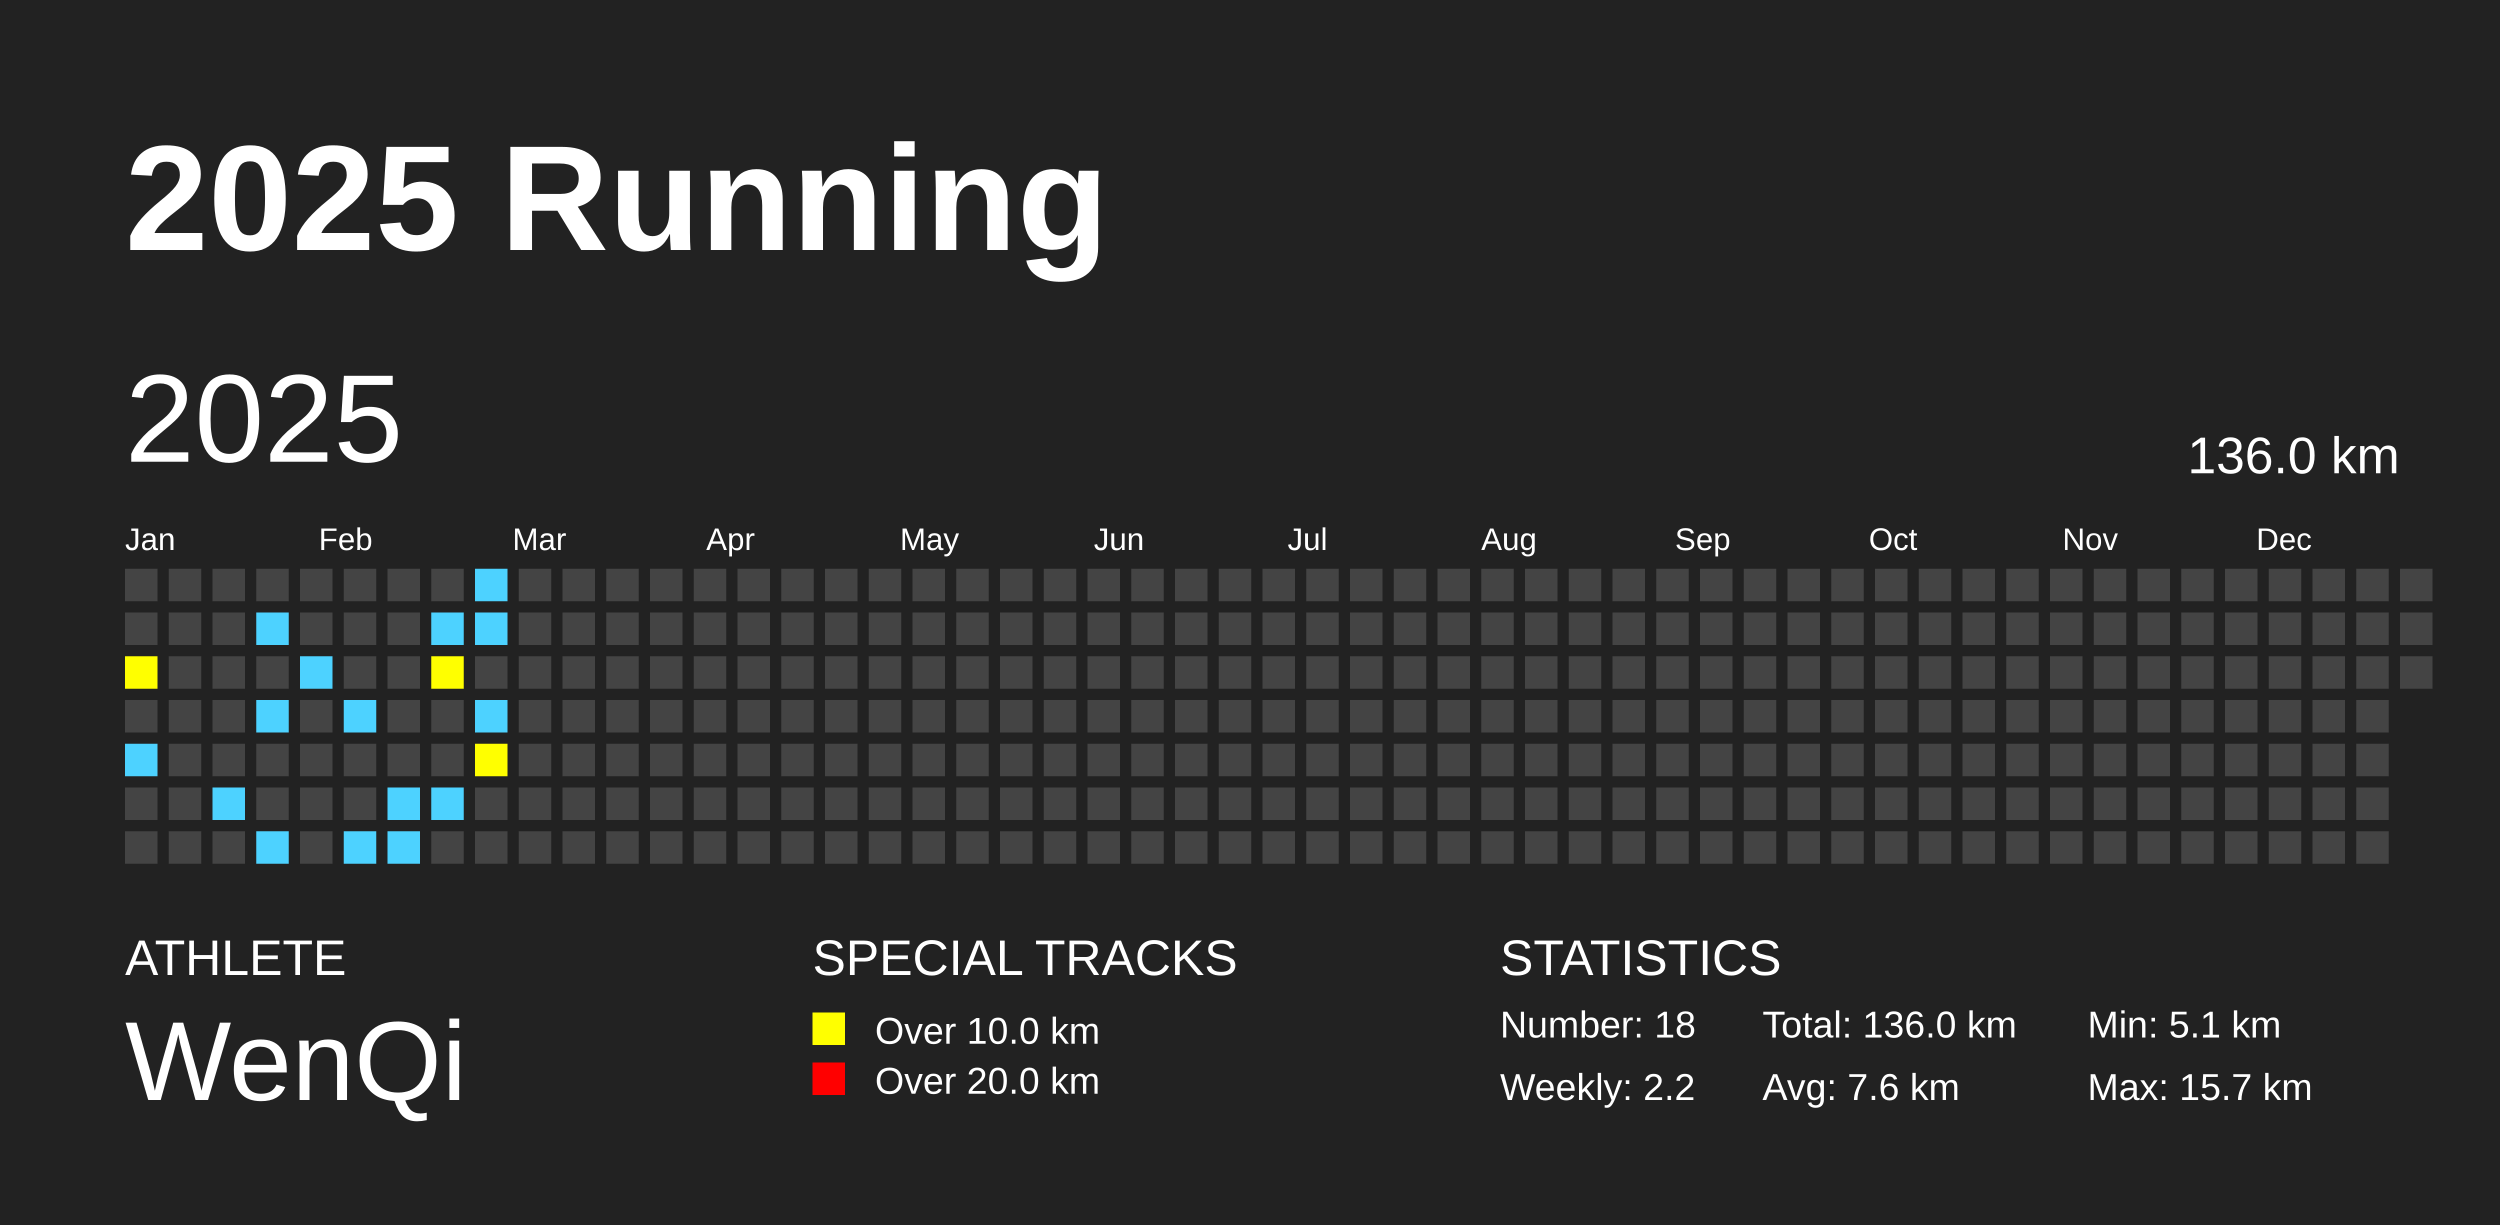
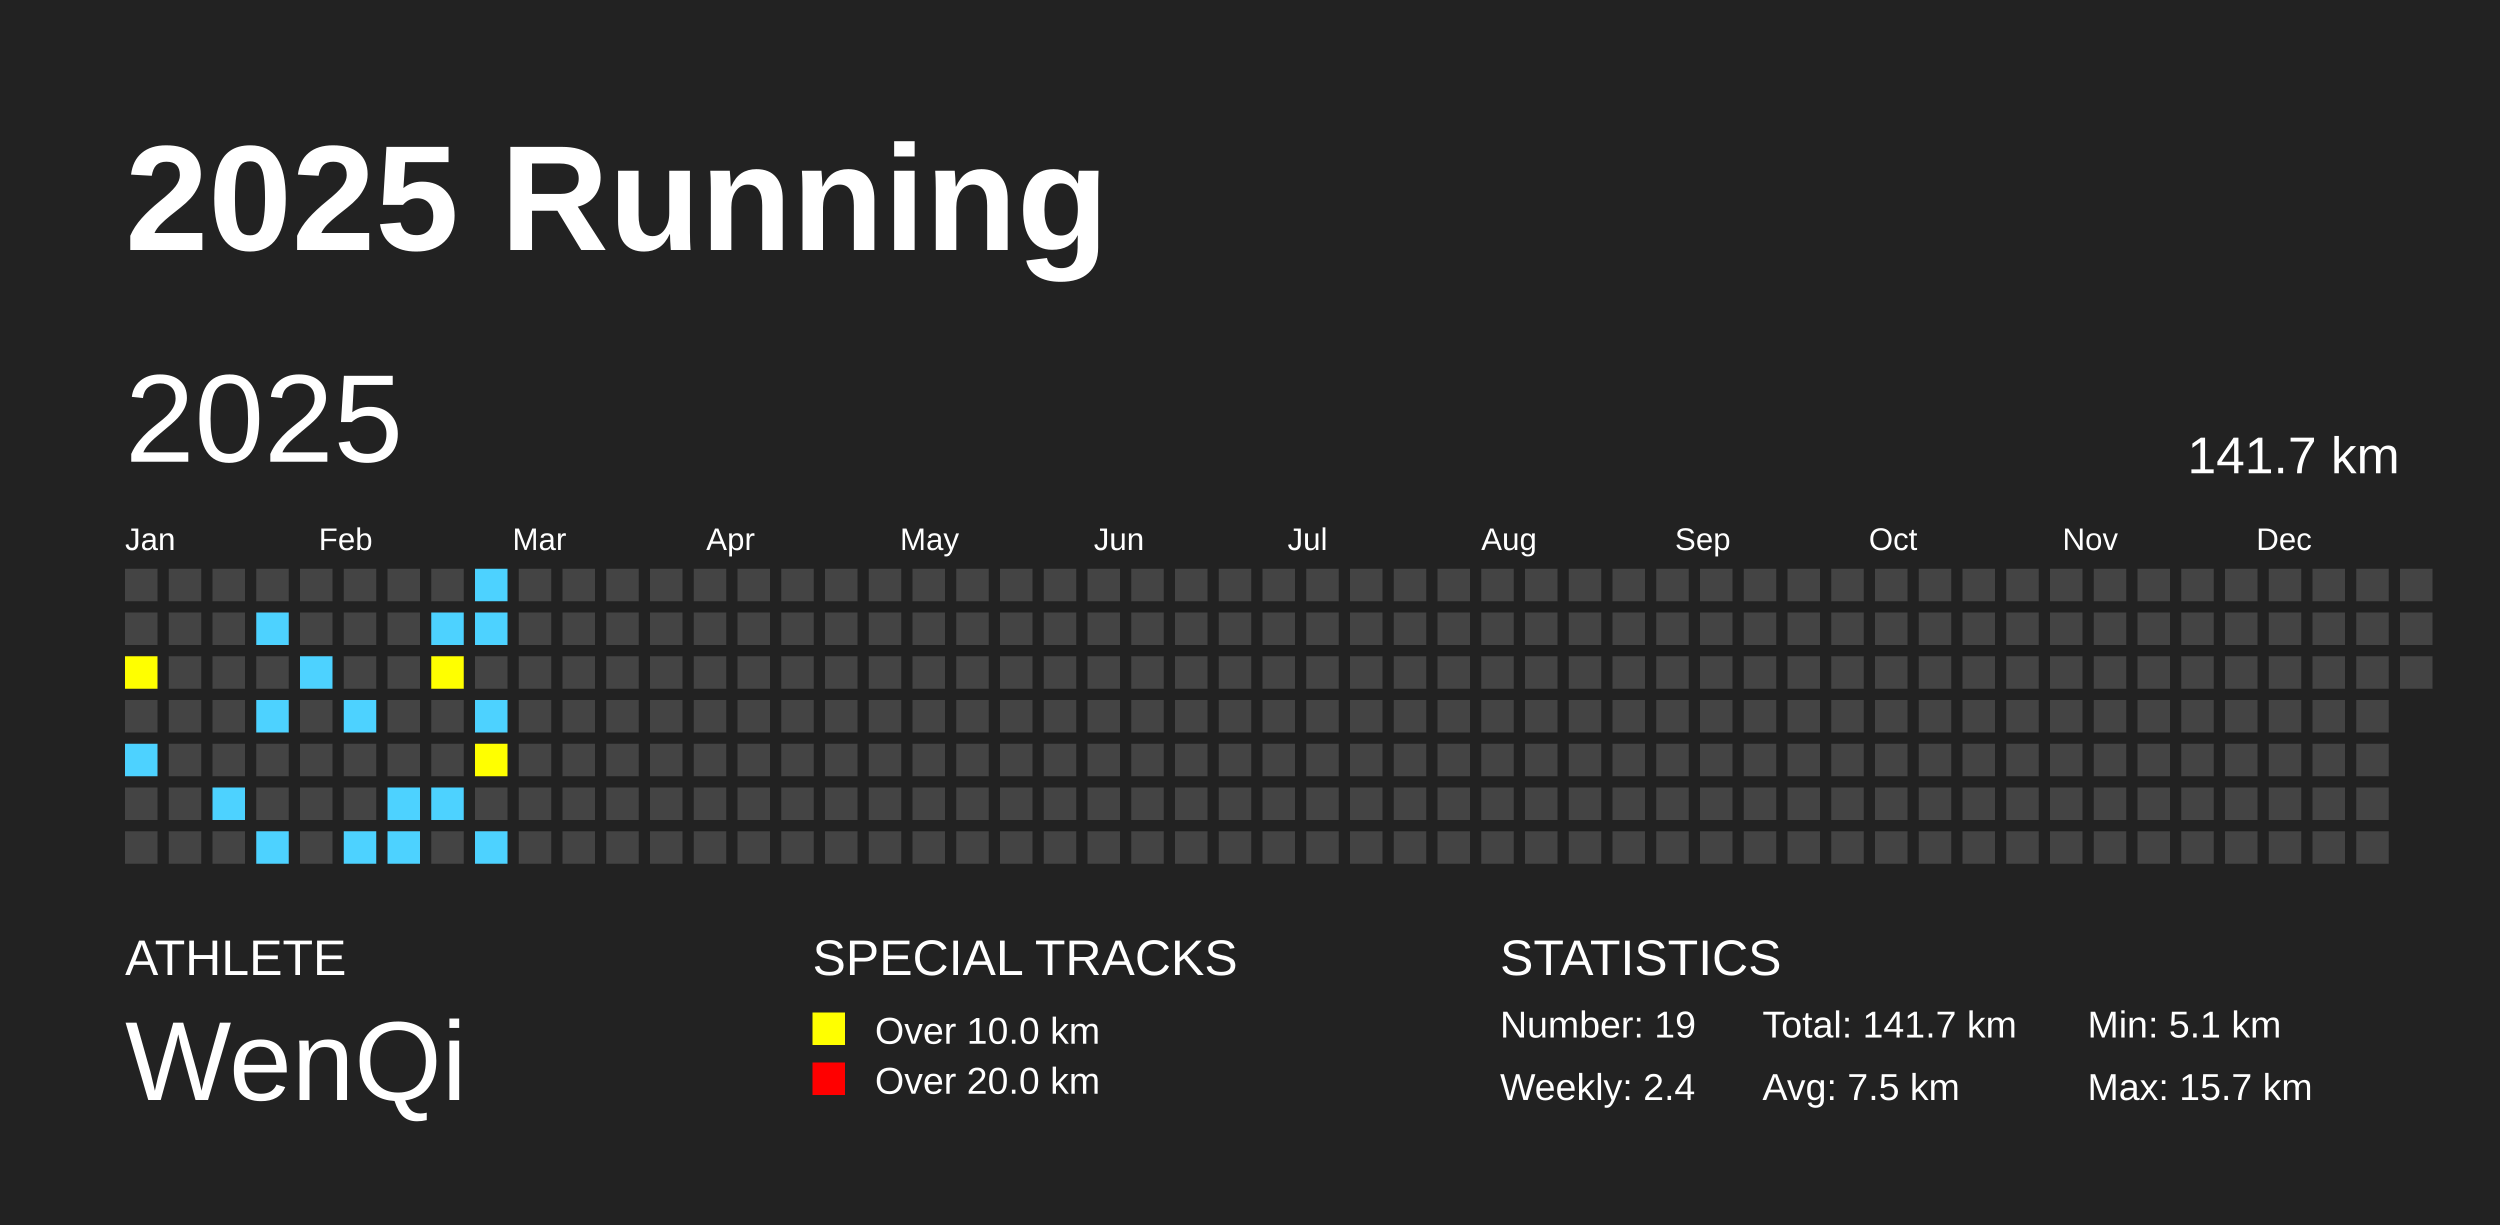
<svg xmlns="http://www.w3.org/2000/svg" baseProfile="full" height="98mm" version="1.1" viewBox="0,0,200,98" width="200mm">
  <defs />
  <rect fill="#222222" height="98" width="200" x="0" y="0" />
  <text fill="#FFFFFF" style="font-size:12px; font-family:Arial; font-weight:bold;" x="10" y="20">2025 Running</text>
  <text fill="#FFFFFF" style="font-size:4px; font-family:Arial" x="10" y="78">ATHLETE</text>
  <text fill="#FFFFFF" style="font-size:9px; font-family:Arial" x="10" y="88">WenQi</text>
  <text fill="#FFFFFF" style="font-size:4px; font-family:Arial" x="65" y="78">SPECIAL TRACKS</text>
  <rect fill="yellow" height="2.6" width="2.6" x="65" y="81" />
  <text fill="#FFFFFF" style="font-size:3px; font-family:Arial" x="70" y="83.5">Over 10.0 km</text>
  <rect fill="red" height="2.6" width="2.6" x="65" y="85" />
  <text fill="#FFFFFF" style="font-size:3px; font-family:Arial" x="70" y="87.5">Over 20.0 km</text>
  <text fill="#FFFFFF" style="font-size:4px; font-family:Arial" x="120" y="78">STATISTICS</text>
-   <text fill="#FFFFFF" style="font-size:3px; font-family:Arial" x="120" y="83">Number: 18</text>
-   <text fill="#FFFFFF" style="font-size:3px; font-family:Arial" x="120" y="88">Weekly: 2.2</text>
-   <text fill="#FFFFFF" style="font-size:3px; font-family:Arial" x="141" y="83">Total: 136.0 km</text>
-   <text fill="#FFFFFF" style="font-size:3px; font-family:Arial" x="141" y="88">Avg: 7.6 km</text>
+   <text fill="#FFFFFF" style="font-size:3px; font-family:Arial" x="120" y="83">Number: 19</text>
+   <text fill="#FFFFFF" style="font-size:3px; font-family:Arial" x="120" y="88">Weekly: 2.4</text>
+   <text fill="#FFFFFF" style="font-size:3px; font-family:Arial" x="141" y="83">Total: 141.7 km</text>
+   <text fill="#FFFFFF" style="font-size:3px; font-family:Arial" x="141" y="88">Avg: 7.5 km</text>
  <text fill="#FFFFFF" style="font-size:3px; font-family:Arial" x="167" y="83">Min: 5.1 km</text>
  <text fill="#FFFFFF" style="font-size:3px; font-family:Arial" x="167" y="88">Max: 15.7 km</text>
  <text dominant-baseline="hanging" fill="#FFFFFF" style="font-size:10.0px; font-family:Arial;" x="10" y="30">2025</text>
-   <text dominant-baseline="hanging" fill="#FFFFFF" style="font-size:4.125px; font-family:Arial;" x="175" y="35">136.0 km</text>
+   <text dominant-baseline="hanging" fill="#FFFFFF" style="font-size:4.125px; font-family:Arial;" x="175" y="35">141.7 km</text>
  <text fill="#FFFFFF" style="font-size:2.5px; font-family:Arial" x="10.0" y="44">Jan</text>
  <text fill="#FFFFFF" style="font-size:2.5px; font-family:Arial" x="25.5" y="44">Feb</text>
  <text fill="#FFFFFF" style="font-size:2.5px; font-family:Arial" x="41.0" y="44">Mar</text>
  <text fill="#FFFFFF" style="font-size:2.5px; font-family:Arial" x="56.5" y="44">Apr</text>
  <text fill="#FFFFFF" style="font-size:2.5px; font-family:Arial" x="72.0" y="44">May</text>
  <text fill="#FFFFFF" style="font-size:2.5px; font-family:Arial" x="87.5" y="44">Jun</text>
  <text fill="#FFFFFF" style="font-size:2.5px; font-family:Arial" x="103.0" y="44">Jul</text>
  <text fill="#FFFFFF" style="font-size:2.5px; font-family:Arial" x="118.5" y="44">Aug</text>
  <text fill="#FFFFFF" style="font-size:2.5px; font-family:Arial" x="134.0" y="44">Sep</text>
  <text fill="#FFFFFF" style="font-size:2.5px; font-family:Arial" x="149.5" y="44">Oct</text>
  <text fill="#FFFFFF" style="font-size:2.5px; font-family:Arial" x="165.0" y="44">Nov</text>
  <text fill="#FFFFFF" style="font-size:2.5px; font-family:Arial" x="180.5" y="44">Dec</text>
  <rect fill="#444444" height="2.6" width="2.6" x="10.0" y="45.5" />
  <rect fill="#444444" height="2.6" width="2.6" x="10.0" y="49.0" />
  <rect fill="yellow" height="2.6" width="2.6" x="10.0" y="52.5" />
  <rect fill="#444444" height="2.6" width="2.6" x="10.0" y="56.0" />
  <rect fill="#4DD2FF" height="2.6" width="2.6" x="10.0" y="59.5" />
  <rect fill="#444444" height="2.6" width="2.6" x="10.0" y="63.0" />
  <rect fill="#444444" height="2.6" width="2.6" x="10.0" y="66.5" />
  <rect fill="#444444" height="2.6" width="2.6" x="13.5" y="45.5" />
  <rect fill="#444444" height="2.6" width="2.6" x="13.5" y="49.0" />
  <rect fill="#444444" height="2.6" width="2.6" x="13.5" y="52.5" />
  <rect fill="#444444" height="2.6" width="2.6" x="13.5" y="56.0" />
  <rect fill="#444444" height="2.6" width="2.6" x="13.5" y="59.5" />
  <rect fill="#444444" height="2.6" width="2.6" x="13.5" y="63.0" />
  <rect fill="#444444" height="2.6" width="2.6" x="13.5" y="66.5" />
  <rect fill="#444444" height="2.6" width="2.6" x="17.0" y="45.5" />
  <rect fill="#444444" height="2.6" width="2.6" x="17.0" y="49.0" />
  <rect fill="#444444" height="2.6" width="2.6" x="17.0" y="52.5" />
  <rect fill="#444444" height="2.6" width="2.6" x="17.0" y="56.0" />
  <rect fill="#444444" height="2.6" width="2.6" x="17.0" y="59.5" />
  <rect fill="#4DD2FF" height="2.6" width="2.6" x="17.0" y="63.0" />
  <rect fill="#444444" height="2.6" width="2.6" x="17.0" y="66.5" />
  <rect fill="#444444" height="2.6" width="2.6" x="20.5" y="45.5" />
  <rect fill="#4DD2FF" height="2.6" width="2.6" x="20.5" y="49.0" />
  <rect fill="#444444" height="2.6" width="2.6" x="20.5" y="52.5" />
  <rect fill="#4DD2FF" height="2.6" width="2.6" x="20.5" y="56.0" />
  <rect fill="#444444" height="2.6" width="2.6" x="20.5" y="59.5" />
  <rect fill="#444444" height="2.6" width="2.6" x="20.5" y="63.0" />
  <rect fill="#4DD2FF" height="2.6" width="2.6" x="20.5" y="66.5" />
  <rect fill="#444444" height="2.6" width="2.6" x="24.0" y="45.5" />
  <rect fill="#444444" height="2.6" width="2.6" x="24.0" y="49.0" />
  <rect fill="#4DD2FF" height="2.6" width="2.6" x="24.0" y="52.5" />
  <rect fill="#444444" height="2.6" width="2.6" x="24.0" y="56.0" />
  <rect fill="#444444" height="2.6" width="2.6" x="24.0" y="59.5" />
  <rect fill="#444444" height="2.6" width="2.6" x="24.0" y="63.0" />
  <rect fill="#444444" height="2.6" width="2.6" x="24.0" y="66.5" />
  <rect fill="#444444" height="2.6" width="2.6" x="27.5" y="45.5" />
  <rect fill="#444444" height="2.6" width="2.6" x="27.5" y="49.0" />
  <rect fill="#444444" height="2.6" width="2.6" x="27.5" y="52.5" />
  <rect fill="#4DD2FF" height="2.6" width="2.6" x="27.5" y="56.0" />
  <rect fill="#444444" height="2.6" width="2.6" x="27.5" y="59.5" />
  <rect fill="#444444" height="2.6" width="2.6" x="27.5" y="63.0" />
  <rect fill="#4DD2FF" height="2.6" width="2.6" x="27.5" y="66.5" />
  <rect fill="#444444" height="2.6" width="2.6" x="31.0" y="45.5" />
  <rect fill="#444444" height="2.6" width="2.6" x="31.0" y="49.0" />
  <rect fill="#444444" height="2.6" width="2.6" x="31.0" y="52.5" />
  <rect fill="#444444" height="2.6" width="2.6" x="31.0" y="56.0" />
  <rect fill="#444444" height="2.6" width="2.6" x="31.0" y="59.5" />
  <rect fill="#4DD2FF" height="2.6" width="2.6" x="31.0" y="63.0" />
  <rect fill="#4DD2FF" height="2.6" width="2.6" x="31.0" y="66.5" />
  <rect fill="#444444" height="2.6" width="2.6" x="34.5" y="45.5" />
  <rect fill="#4DD2FF" height="2.6" width="2.6" x="34.5" y="49.0" />
  <rect fill="yellow" height="2.6" width="2.6" x="34.5" y="52.5" />
  <rect fill="#444444" height="2.6" width="2.6" x="34.5" y="56.0" />
  <rect fill="#444444" height="2.6" width="2.6" x="34.5" y="59.5" />
  <rect fill="#4DD2FF" height="2.6" width="2.6" x="34.5" y="63.0" />
  <rect fill="#444444" height="2.6" width="2.6" x="34.5" y="66.5" />
  <rect fill="#4DD2FF" height="2.6" width="2.6" x="38.0" y="45.5" />
  <rect fill="#4DD2FF" height="2.6" width="2.6" x="38.0" y="49.0" />
  <rect fill="#444444" height="2.6" width="2.6" x="38.0" y="52.5" />
  <rect fill="#4DD2FF" height="2.6" width="2.6" x="38.0" y="56.0" />
  <rect fill="yellow" height="2.6" width="2.6" x="38.0" y="59.5" />
  <rect fill="#444444" height="2.6" width="2.6" x="38.0" y="63.0" />
-   <rect fill="#444444" height="2.6" width="2.6" x="38.0" y="66.5" />
+   <rect fill="#4DD2FF" height="2.6" width="2.6" x="38.0" y="66.5" />
  <rect fill="#444444" height="2.6" width="2.6" x="41.5" y="45.5" />
  <rect fill="#444444" height="2.6" width="2.6" x="41.5" y="49.0" />
  <rect fill="#444444" height="2.6" width="2.6" x="41.5" y="52.5" />
  <rect fill="#444444" height="2.6" width="2.6" x="41.5" y="56.0" />
  <rect fill="#444444" height="2.6" width="2.6" x="41.5" y="59.5" />
  <rect fill="#444444" height="2.6" width="2.6" x="41.5" y="63.0" />
  <rect fill="#444444" height="2.6" width="2.6" x="41.5" y="66.5" />
  <rect fill="#444444" height="2.6" width="2.6" x="45.0" y="45.5" />
  <rect fill="#444444" height="2.6" width="2.6" x="45.0" y="49.0" />
  <rect fill="#444444" height="2.6" width="2.6" x="45.0" y="52.5" />
  <rect fill="#444444" height="2.6" width="2.6" x="45.0" y="56.0" />
  <rect fill="#444444" height="2.6" width="2.6" x="45.0" y="59.5" />
  <rect fill="#444444" height="2.6" width="2.6" x="45.0" y="63.0" />
  <rect fill="#444444" height="2.6" width="2.6" x="45.0" y="66.5" />
  <rect fill="#444444" height="2.6" width="2.6" x="48.5" y="45.5" />
  <rect fill="#444444" height="2.6" width="2.6" x="48.5" y="49.0" />
  <rect fill="#444444" height="2.6" width="2.6" x="48.5" y="52.5" />
  <rect fill="#444444" height="2.6" width="2.6" x="48.5" y="56.0" />
  <rect fill="#444444" height="2.6" width="2.6" x="48.5" y="59.5" />
  <rect fill="#444444" height="2.6" width="2.6" x="48.5" y="63.0" />
  <rect fill="#444444" height="2.6" width="2.6" x="48.5" y="66.5" />
  <rect fill="#444444" height="2.6" width="2.6" x="52.0" y="45.5" />
  <rect fill="#444444" height="2.6" width="2.6" x="52.0" y="49.0" />
  <rect fill="#444444" height="2.6" width="2.6" x="52.0" y="52.5" />
  <rect fill="#444444" height="2.6" width="2.6" x="52.0" y="56.0" />
  <rect fill="#444444" height="2.6" width="2.6" x="52.0" y="59.5" />
  <rect fill="#444444" height="2.6" width="2.6" x="52.0" y="63.0" />
  <rect fill="#444444" height="2.6" width="2.6" x="52.0" y="66.5" />
  <rect fill="#444444" height="2.6" width="2.6" x="55.5" y="45.5" />
  <rect fill="#444444" height="2.6" width="2.6" x="55.5" y="49.0" />
  <rect fill="#444444" height="2.6" width="2.6" x="55.5" y="52.5" />
  <rect fill="#444444" height="2.6" width="2.6" x="55.5" y="56.0" />
  <rect fill="#444444" height="2.6" width="2.6" x="55.5" y="59.5" />
  <rect fill="#444444" height="2.6" width="2.6" x="55.5" y="63.0" />
  <rect fill="#444444" height="2.6" width="2.6" x="55.5" y="66.5" />
  <rect fill="#444444" height="2.6" width="2.6" x="59.0" y="45.5" />
  <rect fill="#444444" height="2.6" width="2.6" x="59.0" y="49.0" />
  <rect fill="#444444" height="2.6" width="2.6" x="59.0" y="52.5" />
  <rect fill="#444444" height="2.6" width="2.6" x="59.0" y="56.0" />
  <rect fill="#444444" height="2.6" width="2.6" x="59.0" y="59.5" />
  <rect fill="#444444" height="2.6" width="2.6" x="59.0" y="63.0" />
  <rect fill="#444444" height="2.6" width="2.6" x="59.0" y="66.5" />
  <rect fill="#444444" height="2.6" width="2.6" x="62.5" y="45.5" />
  <rect fill="#444444" height="2.6" width="2.6" x="62.5" y="49.0" />
  <rect fill="#444444" height="2.6" width="2.6" x="62.5" y="52.5" />
  <rect fill="#444444" height="2.6" width="2.6" x="62.5" y="56.0" />
  <rect fill="#444444" height="2.6" width="2.6" x="62.5" y="59.5" />
  <rect fill="#444444" height="2.6" width="2.6" x="62.5" y="63.0" />
  <rect fill="#444444" height="2.6" width="2.6" x="62.5" y="66.5" />
  <rect fill="#444444" height="2.6" width="2.6" x="66.0" y="45.5" />
  <rect fill="#444444" height="2.6" width="2.6" x="66.0" y="49.0" />
  <rect fill="#444444" height="2.6" width="2.6" x="66.0" y="52.5" />
  <rect fill="#444444" height="2.6" width="2.6" x="66.0" y="56.0" />
  <rect fill="#444444" height="2.6" width="2.6" x="66.0" y="59.5" />
  <rect fill="#444444" height="2.6" width="2.6" x="66.0" y="63.0" />
  <rect fill="#444444" height="2.6" width="2.6" x="66.0" y="66.5" />
  <rect fill="#444444" height="2.6" width="2.6" x="69.5" y="45.5" />
  <rect fill="#444444" height="2.6" width="2.6" x="69.5" y="49.0" />
  <rect fill="#444444" height="2.6" width="2.6" x="69.5" y="52.5" />
  <rect fill="#444444" height="2.6" width="2.6" x="69.5" y="56.0" />
  <rect fill="#444444" height="2.6" width="2.6" x="69.5" y="59.5" />
  <rect fill="#444444" height="2.6" width="2.6" x="69.5" y="63.0" />
  <rect fill="#444444" height="2.6" width="2.6" x="69.5" y="66.5" />
  <rect fill="#444444" height="2.6" width="2.6" x="73.0" y="45.5" />
  <rect fill="#444444" height="2.6" width="2.6" x="73.0" y="49.0" />
  <rect fill="#444444" height="2.6" width="2.6" x="73.0" y="52.5" />
  <rect fill="#444444" height="2.6" width="2.6" x="73.0" y="56.0" />
  <rect fill="#444444" height="2.6" width="2.6" x="73.0" y="59.5" />
  <rect fill="#444444" height="2.6" width="2.6" x="73.0" y="63.0" />
  <rect fill="#444444" height="2.6" width="2.6" x="73.0" y="66.5" />
  <rect fill="#444444" height="2.6" width="2.6" x="76.5" y="45.5" />
  <rect fill="#444444" height="2.6" width="2.6" x="76.5" y="49.0" />
  <rect fill="#444444" height="2.6" width="2.6" x="76.5" y="52.5" />
  <rect fill="#444444" height="2.6" width="2.6" x="76.5" y="56.0" />
  <rect fill="#444444" height="2.6" width="2.6" x="76.5" y="59.5" />
  <rect fill="#444444" height="2.6" width="2.6" x="76.5" y="63.0" />
  <rect fill="#444444" height="2.6" width="2.6" x="76.5" y="66.5" />
  <rect fill="#444444" height="2.6" width="2.6" x="80.0" y="45.5" />
  <rect fill="#444444" height="2.6" width="2.6" x="80.0" y="49.0" />
  <rect fill="#444444" height="2.6" width="2.6" x="80.0" y="52.5" />
  <rect fill="#444444" height="2.6" width="2.6" x="80.0" y="56.0" />
  <rect fill="#444444" height="2.6" width="2.6" x="80.0" y="59.5" />
  <rect fill="#444444" height="2.6" width="2.6" x="80.0" y="63.0" />
  <rect fill="#444444" height="2.6" width="2.6" x="80.0" y="66.5" />
  <rect fill="#444444" height="2.6" width="2.6" x="83.5" y="45.5" />
  <rect fill="#444444" height="2.6" width="2.6" x="83.5" y="49.0" />
  <rect fill="#444444" height="2.6" width="2.6" x="83.5" y="52.5" />
  <rect fill="#444444" height="2.6" width="2.6" x="83.5" y="56.0" />
  <rect fill="#444444" height="2.6" width="2.6" x="83.5" y="59.5" />
  <rect fill="#444444" height="2.6" width="2.6" x="83.5" y="63.0" />
  <rect fill="#444444" height="2.6" width="2.6" x="83.5" y="66.5" />
  <rect fill="#444444" height="2.6" width="2.6" x="87.0" y="45.5" />
  <rect fill="#444444" height="2.6" width="2.6" x="87.0" y="49.0" />
  <rect fill="#444444" height="2.6" width="2.6" x="87.0" y="52.5" />
  <rect fill="#444444" height="2.6" width="2.6" x="87.0" y="56.0" />
  <rect fill="#444444" height="2.6" width="2.6" x="87.0" y="59.5" />
  <rect fill="#444444" height="2.6" width="2.6" x="87.0" y="63.0" />
  <rect fill="#444444" height="2.6" width="2.6" x="87.0" y="66.5" />
  <rect fill="#444444" height="2.6" width="2.6" x="90.5" y="45.5" />
  <rect fill="#444444" height="2.6" width="2.6" x="90.5" y="49.0" />
  <rect fill="#444444" height="2.6" width="2.6" x="90.5" y="52.5" />
  <rect fill="#444444" height="2.6" width="2.6" x="90.5" y="56.0" />
  <rect fill="#444444" height="2.6" width="2.6" x="90.5" y="59.5" />
  <rect fill="#444444" height="2.6" width="2.6" x="90.5" y="63.0" />
  <rect fill="#444444" height="2.6" width="2.6" x="90.5" y="66.5" />
  <rect fill="#444444" height="2.6" width="2.6" x="94.0" y="45.5" />
  <rect fill="#444444" height="2.6" width="2.6" x="94.0" y="49.0" />
  <rect fill="#444444" height="2.6" width="2.6" x="94.0" y="52.5" />
  <rect fill="#444444" height="2.6" width="2.6" x="94.0" y="56.0" />
  <rect fill="#444444" height="2.6" width="2.6" x="94.0" y="59.5" />
  <rect fill="#444444" height="2.6" width="2.6" x="94.0" y="63.0" />
  <rect fill="#444444" height="2.6" width="2.6" x="94.0" y="66.5" />
  <rect fill="#444444" height="2.6" width="2.6" x="97.5" y="45.5" />
  <rect fill="#444444" height="2.6" width="2.6" x="97.5" y="49.0" />
  <rect fill="#444444" height="2.6" width="2.6" x="97.5" y="52.5" />
  <rect fill="#444444" height="2.6" width="2.6" x="97.5" y="56.0" />
  <rect fill="#444444" height="2.6" width="2.6" x="97.5" y="59.5" />
  <rect fill="#444444" height="2.6" width="2.6" x="97.5" y="63.0" />
  <rect fill="#444444" height="2.6" width="2.6" x="97.5" y="66.5" />
  <rect fill="#444444" height="2.6" width="2.6" x="101.0" y="45.5" />
  <rect fill="#444444" height="2.6" width="2.6" x="101.0" y="49.0" />
  <rect fill="#444444" height="2.6" width="2.6" x="101.0" y="52.5" />
  <rect fill="#444444" height="2.6" width="2.6" x="101.0" y="56.0" />
  <rect fill="#444444" height="2.6" width="2.6" x="101.0" y="59.5" />
  <rect fill="#444444" height="2.6" width="2.6" x="101.0" y="63.0" />
  <rect fill="#444444" height="2.6" width="2.6" x="101.0" y="66.5" />
  <rect fill="#444444" height="2.6" width="2.6" x="104.5" y="45.5" />
  <rect fill="#444444" height="2.6" width="2.6" x="104.5" y="49.0" />
  <rect fill="#444444" height="2.6" width="2.6" x="104.5" y="52.5" />
  <rect fill="#444444" height="2.6" width="2.6" x="104.5" y="56.0" />
  <rect fill="#444444" height="2.6" width="2.6" x="104.5" y="59.5" />
  <rect fill="#444444" height="2.6" width="2.6" x="104.5" y="63.0" />
  <rect fill="#444444" height="2.6" width="2.6" x="104.5" y="66.5" />
  <rect fill="#444444" height="2.6" width="2.6" x="108.0" y="45.5" />
  <rect fill="#444444" height="2.6" width="2.6" x="108.0" y="49.0" />
  <rect fill="#444444" height="2.6" width="2.6" x="108.0" y="52.5" />
  <rect fill="#444444" height="2.6" width="2.6" x="108.0" y="56.0" />
  <rect fill="#444444" height="2.6" width="2.6" x="108.0" y="59.5" />
  <rect fill="#444444" height="2.6" width="2.6" x="108.0" y="63.0" />
  <rect fill="#444444" height="2.6" width="2.6" x="108.0" y="66.5" />
  <rect fill="#444444" height="2.6" width="2.6" x="111.5" y="45.5" />
  <rect fill="#444444" height="2.6" width="2.6" x="111.5" y="49.0" />
  <rect fill="#444444" height="2.6" width="2.6" x="111.5" y="52.5" />
  <rect fill="#444444" height="2.6" width="2.6" x="111.5" y="56.0" />
  <rect fill="#444444" height="2.6" width="2.6" x="111.5" y="59.5" />
  <rect fill="#444444" height="2.6" width="2.6" x="111.5" y="63.0" />
  <rect fill="#444444" height="2.6" width="2.6" x="111.5" y="66.5" />
  <rect fill="#444444" height="2.6" width="2.6" x="115.0" y="45.5" />
  <rect fill="#444444" height="2.6" width="2.6" x="115.0" y="49.0" />
  <rect fill="#444444" height="2.6" width="2.6" x="115.0" y="52.5" />
  <rect fill="#444444" height="2.6" width="2.6" x="115.0" y="56.0" />
  <rect fill="#444444" height="2.6" width="2.6" x="115.0" y="59.5" />
  <rect fill="#444444" height="2.6" width="2.6" x="115.0" y="63.0" />
  <rect fill="#444444" height="2.6" width="2.6" x="115.0" y="66.5" />
  <rect fill="#444444" height="2.6" width="2.6" x="118.5" y="45.5" />
  <rect fill="#444444" height="2.6" width="2.6" x="118.5" y="49.0" />
  <rect fill="#444444" height="2.6" width="2.6" x="118.5" y="52.5" />
  <rect fill="#444444" height="2.6" width="2.6" x="118.5" y="56.0" />
  <rect fill="#444444" height="2.6" width="2.6" x="118.5" y="59.5" />
  <rect fill="#444444" height="2.6" width="2.6" x="118.5" y="63.0" />
  <rect fill="#444444" height="2.6" width="2.6" x="118.5" y="66.5" />
  <rect fill="#444444" height="2.6" width="2.6" x="122.0" y="45.5" />
  <rect fill="#444444" height="2.6" width="2.6" x="122.0" y="49.0" />
  <rect fill="#444444" height="2.6" width="2.6" x="122.0" y="52.5" />
  <rect fill="#444444" height="2.6" width="2.6" x="122.0" y="56.0" />
  <rect fill="#444444" height="2.6" width="2.6" x="122.0" y="59.5" />
  <rect fill="#444444" height="2.6" width="2.6" x="122.0" y="63.0" />
  <rect fill="#444444" height="2.6" width="2.6" x="122.0" y="66.5" />
  <rect fill="#444444" height="2.6" width="2.6" x="125.5" y="45.5" />
  <rect fill="#444444" height="2.6" width="2.6" x="125.5" y="49.0" />
  <rect fill="#444444" height="2.6" width="2.6" x="125.5" y="52.5" />
  <rect fill="#444444" height="2.6" width="2.6" x="125.5" y="56.0" />
  <rect fill="#444444" height="2.6" width="2.6" x="125.5" y="59.5" />
  <rect fill="#444444" height="2.6" width="2.6" x="125.5" y="63.0" />
  <rect fill="#444444" height="2.6" width="2.6" x="125.5" y="66.5" />
  <rect fill="#444444" height="2.6" width="2.6" x="129.0" y="45.5" />
  <rect fill="#444444" height="2.6" width="2.6" x="129.0" y="49.0" />
  <rect fill="#444444" height="2.6" width="2.6" x="129.0" y="52.5" />
  <rect fill="#444444" height="2.6" width="2.6" x="129.0" y="56.0" />
  <rect fill="#444444" height="2.6" width="2.6" x="129.0" y="59.5" />
  <rect fill="#444444" height="2.6" width="2.6" x="129.0" y="63.0" />
  <rect fill="#444444" height="2.6" width="2.6" x="129.0" y="66.5" />
  <rect fill="#444444" height="2.6" width="2.6" x="132.5" y="45.5" />
  <rect fill="#444444" height="2.6" width="2.6" x="132.5" y="49.0" />
  <rect fill="#444444" height="2.6" width="2.6" x="132.5" y="52.5" />
  <rect fill="#444444" height="2.6" width="2.6" x="132.5" y="56.0" />
  <rect fill="#444444" height="2.6" width="2.6" x="132.5" y="59.5" />
  <rect fill="#444444" height="2.6" width="2.6" x="132.5" y="63.0" />
  <rect fill="#444444" height="2.6" width="2.6" x="132.5" y="66.5" />
  <rect fill="#444444" height="2.6" width="2.6" x="136.0" y="45.5" />
  <rect fill="#444444" height="2.6" width="2.6" x="136.0" y="49.0" />
  <rect fill="#444444" height="2.6" width="2.6" x="136.0" y="52.5" />
  <rect fill="#444444" height="2.6" width="2.6" x="136.0" y="56.0" />
  <rect fill="#444444" height="2.6" width="2.6" x="136.0" y="59.5" />
  <rect fill="#444444" height="2.6" width="2.6" x="136.0" y="63.0" />
  <rect fill="#444444" height="2.6" width="2.6" x="136.0" y="66.5" />
  <rect fill="#444444" height="2.6" width="2.6" x="139.5" y="45.5" />
  <rect fill="#444444" height="2.6" width="2.6" x="139.5" y="49.0" />
  <rect fill="#444444" height="2.6" width="2.6" x="139.5" y="52.5" />
  <rect fill="#444444" height="2.6" width="2.6" x="139.5" y="56.0" />
  <rect fill="#444444" height="2.6" width="2.6" x="139.5" y="59.5" />
  <rect fill="#444444" height="2.6" width="2.6" x="139.5" y="63.0" />
  <rect fill="#444444" height="2.6" width="2.6" x="139.5" y="66.5" />
  <rect fill="#444444" height="2.6" width="2.6" x="143.0" y="45.5" />
  <rect fill="#444444" height="2.6" width="2.6" x="143.0" y="49.0" />
  <rect fill="#444444" height="2.6" width="2.6" x="143.0" y="52.5" />
  <rect fill="#444444" height="2.6" width="2.6" x="143.0" y="56.0" />
  <rect fill="#444444" height="2.6" width="2.6" x="143.0" y="59.5" />
  <rect fill="#444444" height="2.6" width="2.6" x="143.0" y="63.0" />
  <rect fill="#444444" height="2.6" width="2.6" x="143.0" y="66.5" />
  <rect fill="#444444" height="2.6" width="2.6" x="146.5" y="45.5" />
  <rect fill="#444444" height="2.6" width="2.6" x="146.5" y="49.0" />
  <rect fill="#444444" height="2.6" width="2.6" x="146.5" y="52.5" />
  <rect fill="#444444" height="2.6" width="2.6" x="146.5" y="56.0" />
  <rect fill="#444444" height="2.6" width="2.6" x="146.5" y="59.5" />
  <rect fill="#444444" height="2.6" width="2.6" x="146.5" y="63.0" />
  <rect fill="#444444" height="2.6" width="2.6" x="146.5" y="66.5" />
  <rect fill="#444444" height="2.6" width="2.6" x="150.0" y="45.5" />
  <rect fill="#444444" height="2.6" width="2.6" x="150.0" y="49.0" />
  <rect fill="#444444" height="2.6" width="2.6" x="150.0" y="52.5" />
  <rect fill="#444444" height="2.6" width="2.6" x="150.0" y="56.0" />
  <rect fill="#444444" height="2.6" width="2.6" x="150.0" y="59.5" />
  <rect fill="#444444" height="2.6" width="2.6" x="150.0" y="63.0" />
  <rect fill="#444444" height="2.6" width="2.6" x="150.0" y="66.5" />
  <rect fill="#444444" height="2.6" width="2.6" x="153.5" y="45.5" />
  <rect fill="#444444" height="2.6" width="2.6" x="153.5" y="49.0" />
  <rect fill="#444444" height="2.6" width="2.6" x="153.5" y="52.5" />
  <rect fill="#444444" height="2.6" width="2.6" x="153.5" y="56.0" />
  <rect fill="#444444" height="2.6" width="2.6" x="153.5" y="59.5" />
  <rect fill="#444444" height="2.6" width="2.6" x="153.5" y="63.0" />
  <rect fill="#444444" height="2.6" width="2.6" x="153.5" y="66.5" />
  <rect fill="#444444" height="2.6" width="2.6" x="157.0" y="45.5" />
  <rect fill="#444444" height="2.6" width="2.6" x="157.0" y="49.0" />
  <rect fill="#444444" height="2.6" width="2.6" x="157.0" y="52.5" />
  <rect fill="#444444" height="2.6" width="2.6" x="157.0" y="56.0" />
  <rect fill="#444444" height="2.6" width="2.6" x="157.0" y="59.5" />
  <rect fill="#444444" height="2.6" width="2.6" x="157.0" y="63.0" />
  <rect fill="#444444" height="2.6" width="2.6" x="157.0" y="66.5" />
  <rect fill="#444444" height="2.6" width="2.6" x="160.5" y="45.5" />
  <rect fill="#444444" height="2.6" width="2.6" x="160.5" y="49.0" />
  <rect fill="#444444" height="2.6" width="2.6" x="160.5" y="52.5" />
  <rect fill="#444444" height="2.6" width="2.6" x="160.5" y="56.0" />
  <rect fill="#444444" height="2.6" width="2.6" x="160.5" y="59.5" />
  <rect fill="#444444" height="2.6" width="2.6" x="160.5" y="63.0" />
  <rect fill="#444444" height="2.6" width="2.6" x="160.5" y="66.5" />
  <rect fill="#444444" height="2.6" width="2.6" x="164.0" y="45.5" />
  <rect fill="#444444" height="2.6" width="2.6" x="164.0" y="49.0" />
  <rect fill="#444444" height="2.6" width="2.6" x="164.0" y="52.5" />
  <rect fill="#444444" height="2.6" width="2.6" x="164.0" y="56.0" />
  <rect fill="#444444" height="2.6" width="2.6" x="164.0" y="59.5" />
  <rect fill="#444444" height="2.6" width="2.6" x="164.0" y="63.0" />
  <rect fill="#444444" height="2.6" width="2.6" x="164.0" y="66.5" />
  <rect fill="#444444" height="2.6" width="2.6" x="167.5" y="45.5" />
  <rect fill="#444444" height="2.6" width="2.6" x="167.5" y="49.0" />
  <rect fill="#444444" height="2.6" width="2.6" x="167.5" y="52.5" />
  <rect fill="#444444" height="2.6" width="2.6" x="167.5" y="56.0" />
  <rect fill="#444444" height="2.6" width="2.6" x="167.5" y="59.5" />
  <rect fill="#444444" height="2.6" width="2.6" x="167.5" y="63.0" />
  <rect fill="#444444" height="2.6" width="2.6" x="167.5" y="66.5" />
  <rect fill="#444444" height="2.6" width="2.6" x="171.0" y="45.5" />
  <rect fill="#444444" height="2.6" width="2.6" x="171.0" y="49.0" />
  <rect fill="#444444" height="2.6" width="2.6" x="171.0" y="52.5" />
  <rect fill="#444444" height="2.6" width="2.6" x="171.0" y="56.0" />
  <rect fill="#444444" height="2.6" width="2.6" x="171.0" y="59.5" />
  <rect fill="#444444" height="2.6" width="2.6" x="171.0" y="63.0" />
  <rect fill="#444444" height="2.6" width="2.6" x="171.0" y="66.5" />
  <rect fill="#444444" height="2.6" width="2.6" x="174.5" y="45.5" />
  <rect fill="#444444" height="2.6" width="2.6" x="174.5" y="49.0" />
  <rect fill="#444444" height="2.6" width="2.6" x="174.5" y="52.5" />
  <rect fill="#444444" height="2.6" width="2.6" x="174.5" y="56.0" />
  <rect fill="#444444" height="2.6" width="2.6" x="174.5" y="59.5" />
  <rect fill="#444444" height="2.6" width="2.6" x="174.5" y="63.0" />
  <rect fill="#444444" height="2.6" width="2.6" x="174.5" y="66.5" />
  <rect fill="#444444" height="2.6" width="2.6" x="178.0" y="45.5" />
  <rect fill="#444444" height="2.6" width="2.6" x="178.0" y="49.0" />
  <rect fill="#444444" height="2.6" width="2.6" x="178.0" y="52.5" />
  <rect fill="#444444" height="2.6" width="2.6" x="178.0" y="56.0" />
  <rect fill="#444444" height="2.6" width="2.6" x="178.0" y="59.5" />
  <rect fill="#444444" height="2.6" width="2.6" x="178.0" y="63.0" />
  <rect fill="#444444" height="2.6" width="2.6" x="178.0" y="66.5" />
  <rect fill="#444444" height="2.6" width="2.6" x="181.5" y="45.5" />
  <rect fill="#444444" height="2.6" width="2.6" x="181.5" y="49.0" />
  <rect fill="#444444" height="2.6" width="2.6" x="181.5" y="52.5" />
  <rect fill="#444444" height="2.6" width="2.6" x="181.5" y="56.0" />
  <rect fill="#444444" height="2.6" width="2.6" x="181.5" y="59.5" />
  <rect fill="#444444" height="2.6" width="2.6" x="181.5" y="63.0" />
  <rect fill="#444444" height="2.6" width="2.6" x="181.5" y="66.5" />
  <rect fill="#444444" height="2.6" width="2.6" x="185.0" y="45.5" />
  <rect fill="#444444" height="2.6" width="2.6" x="185.0" y="49.0" />
  <rect fill="#444444" height="2.6" width="2.6" x="185.0" y="52.5" />
  <rect fill="#444444" height="2.6" width="2.6" x="185.0" y="56.0" />
  <rect fill="#444444" height="2.6" width="2.6" x="185.0" y="59.5" />
  <rect fill="#444444" height="2.6" width="2.6" x="185.0" y="63.0" />
  <rect fill="#444444" height="2.6" width="2.6" x="185.0" y="66.5" />
  <rect fill="#444444" height="2.6" width="2.6" x="188.5" y="45.5" />
  <rect fill="#444444" height="2.6" width="2.6" x="188.5" y="49.0" />
  <rect fill="#444444" height="2.6" width="2.6" x="188.5" y="52.5" />
  <rect fill="#444444" height="2.6" width="2.6" x="188.5" y="56.0" />
  <rect fill="#444444" height="2.6" width="2.6" x="188.5" y="59.5" />
  <rect fill="#444444" height="2.6" width="2.6" x="188.5" y="63.0" />
  <rect fill="#444444" height="2.6" width="2.6" x="188.5" y="66.5" />
  <rect fill="#444444" height="2.6" width="2.6" x="192.0" y="45.5" />
  <rect fill="#444444" height="2.6" width="2.6" x="192.0" y="49.0" />
  <rect fill="#444444" height="2.6" width="2.6" x="192.0" y="52.5" />
</svg>
